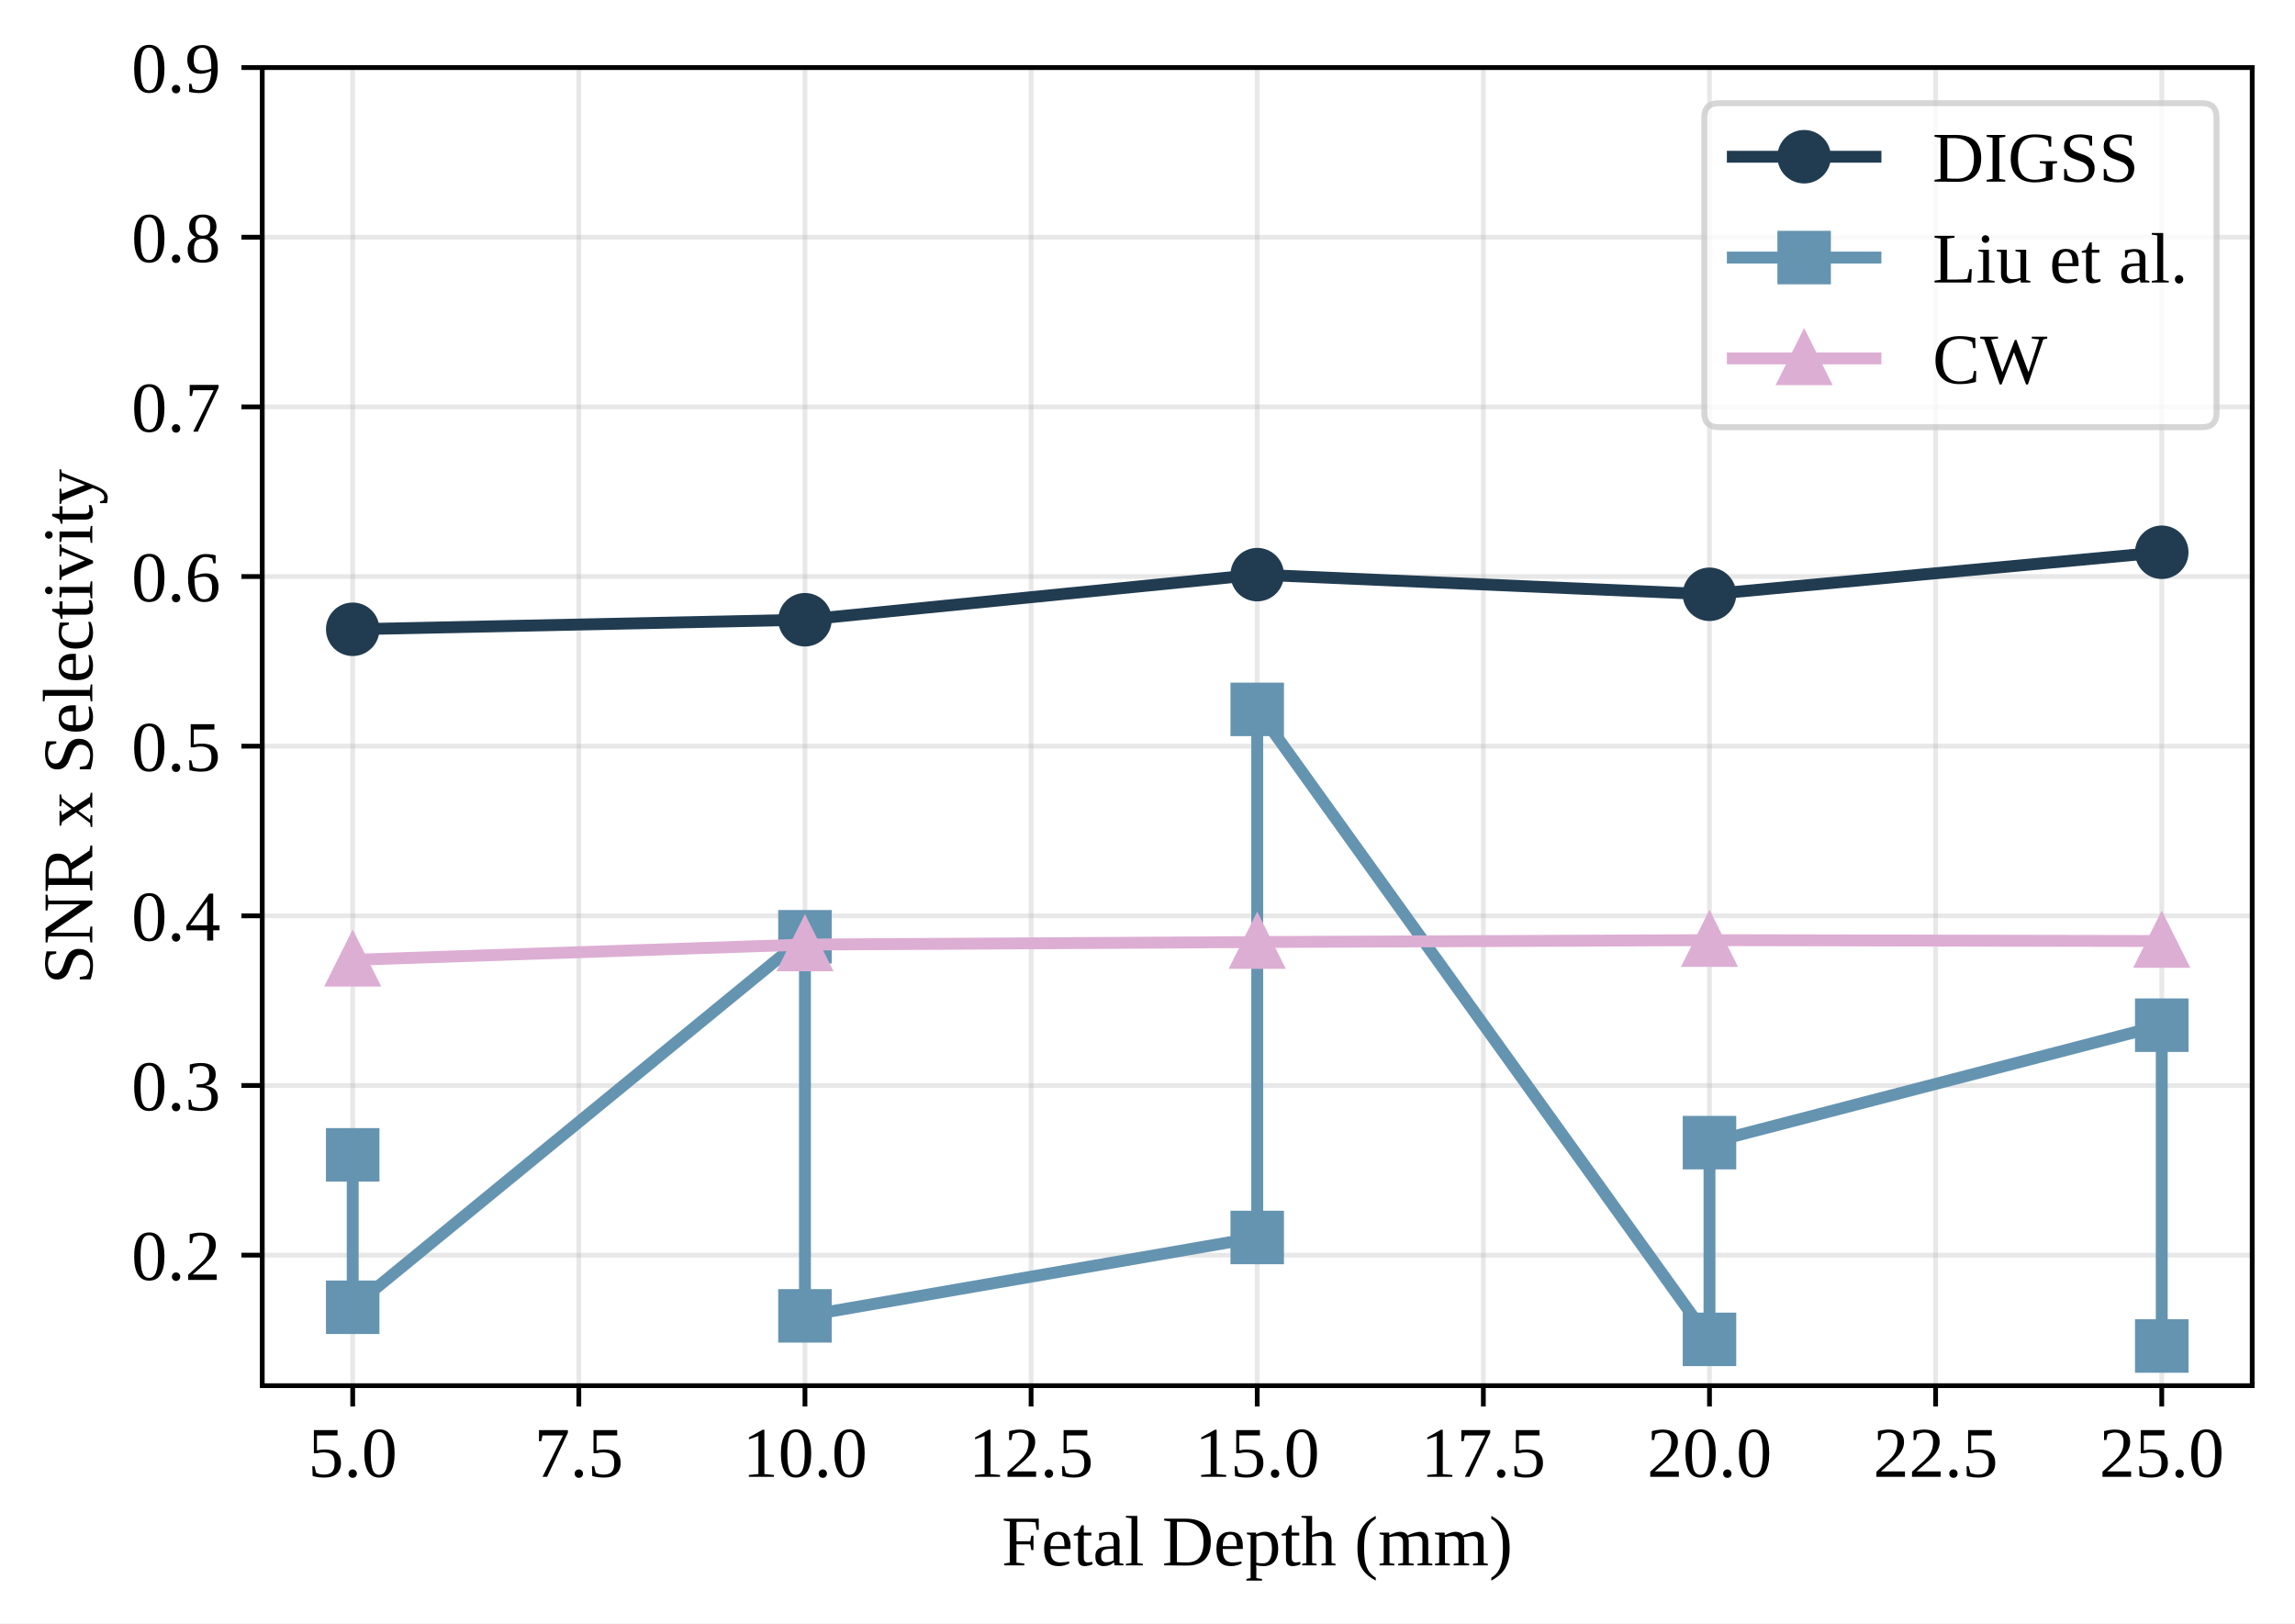
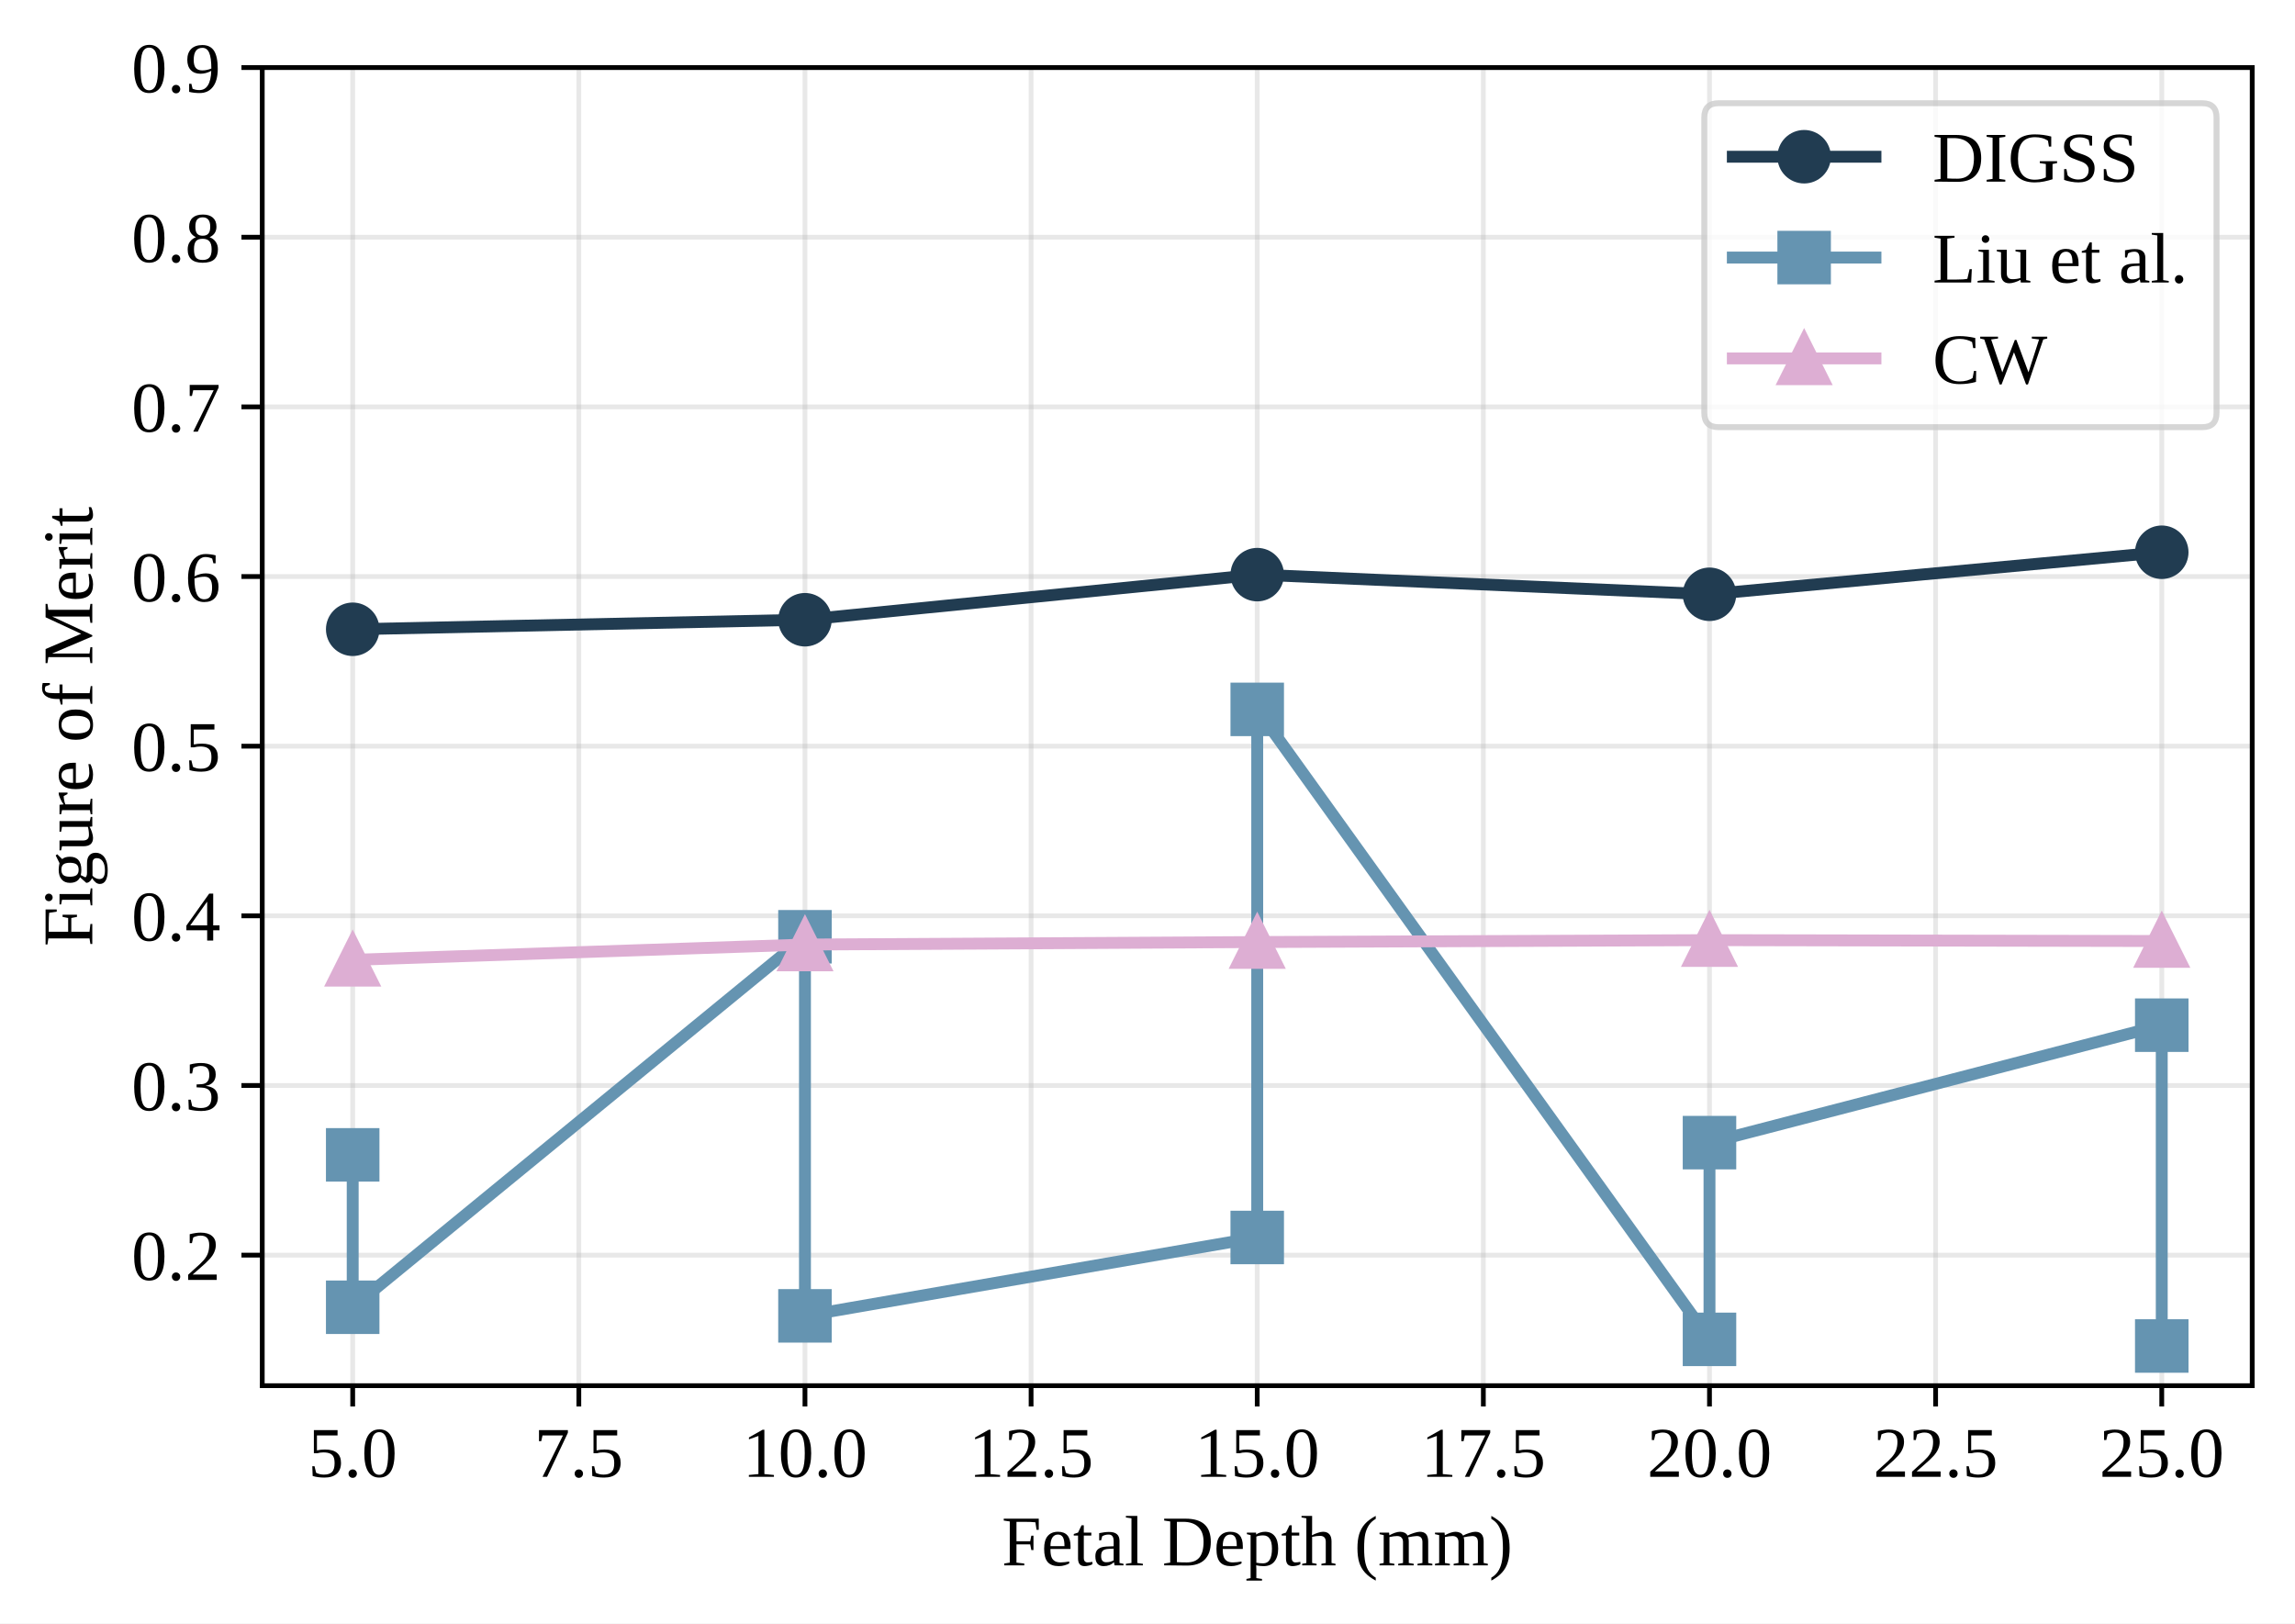
<svg xmlns="http://www.w3.org/2000/svg" xmlns:xlink="http://www.w3.org/1999/xlink" width="386.122pt" height="273.125pt" viewBox="0 0 386.122 273.125" version="1.1">
  <defs>
    <style type="text/css">*{stroke-linejoin: round; stroke-linecap: butt}</style>
  </defs>
  <g id="figure_1">
    <g id="patch_1">
      <path d="M 0 273.125  L 386.122 273.125  L 386.122 0  L 0 0  z " style="fill: #ffffff" />
    </g>
    <g id="axes_1">
      <g id="patch_2">
        <path d="M 44.122 233.126  L 378.922 233.126  L 378.922 11.366  L 44.122 11.366  z " style="fill: #ffffff" />
      </g>
      <g id="matplotlib.axis_1">
        <g id="xtick_1">
          <g id="line2d_1">
-             <path d="M 59.34 233.126  L 59.34 11.366  " clip-path="url(#pb1068aee41)" style="fill: none; stroke: #b0b0b0; stroke-opacity: 0.3; stroke-width: 0.8; stroke-linecap: square" />
+             <path d="M 59.34 233.126  L 59.34 11.366  " clip-path="url(#pde5ec77774)" style="fill: none; stroke: #b0b0b0; stroke-opacity: 0.3; stroke-width: 0.8; stroke-linecap: square" />
          </g>
          <g id="line2d_2">
            <defs>
-               <path id="m5715677995" d="M 0 0  L 0 3.5  " style="stroke: #000000; stroke-width: 0.8" />
+               <path id="mfdb73ccb0c" d="M 0 0  L 0 3.5  " style="stroke: #000000; stroke-width: 0.8" />
            </defs>
            <g>
-               <use xlink:href="#m5715677995" x="59.34" y="233.126" style="stroke: #000000; stroke-width: 0.8" />
+               <use xlink:href="#mfdb73ccb0c" x="59.34" y="233.126" style="stroke: #000000; stroke-width: 0.8" />
            </g>
          </g>
          <g id="text_1">
            <text style="font: 12px 'Times New Roman', 'Times', serif; text-anchor: middle" x="59.34" y="248.459" transform="rotate(-0 59.34006 248.4588)">5.0</text>
          </g>
        </g>
        <g id="xtick_2">
          <g id="line2d_3">
-             <path d="M 97.386 233.126  L 97.386 11.366  " clip-path="url(#pb1068aee41)" style="fill: none; stroke: #b0b0b0; stroke-opacity: 0.3; stroke-width: 0.8; stroke-linecap: square" />
+             <path d="M 97.386 233.126  L 97.386 11.366  " clip-path="url(#pde5ec77774)" style="fill: none; stroke: #b0b0b0; stroke-opacity: 0.3; stroke-width: 0.8; stroke-linecap: square" />
          </g>
          <g id="line2d_4">
            <g>
-               <use xlink:href="#m5715677995" x="97.386" y="233.126" style="stroke: #000000; stroke-width: 0.8" />
+               <use xlink:href="#mfdb73ccb0c" x="97.386" y="233.126" style="stroke: #000000; stroke-width: 0.8" />
            </g>
          </g>
          <g id="text_2">
            <text style="font: 12px 'Times New Roman', 'Times', serif; text-anchor: middle" x="97.386" y="248.459" transform="rotate(-0 97.38551 248.4588)">7.5</text>
          </g>
        </g>
        <g id="xtick_3">
          <g id="line2d_5">
-             <path d="M 135.431 233.126  L 135.431 11.366  " clip-path="url(#pb1068aee41)" style="fill: none; stroke: #b0b0b0; stroke-opacity: 0.3; stroke-width: 0.8; stroke-linecap: square" />
+             <path d="M 135.431 233.126  L 135.431 11.366  " clip-path="url(#pde5ec77774)" style="fill: none; stroke: #b0b0b0; stroke-opacity: 0.3; stroke-width: 0.8; stroke-linecap: square" />
          </g>
          <g id="line2d_6">
            <g>
-               <use xlink:href="#m5715677995" x="135.431" y="233.126" style="stroke: #000000; stroke-width: 0.8" />
+               <use xlink:href="#mfdb73ccb0c" x="135.431" y="233.126" style="stroke: #000000; stroke-width: 0.8" />
            </g>
          </g>
          <g id="text_3">
            <text style="font: 12px 'Times New Roman', 'Times', serif; text-anchor: middle" x="135.431" y="248.459" transform="rotate(-0 135.431 248.4588)">10.0</text>
          </g>
        </g>
        <g id="xtick_4">
          <g id="line2d_7">
-             <path d="M 173.476 233.126  L 173.476 11.366  " clip-path="url(#pb1068aee41)" style="fill: none; stroke: #b0b0b0; stroke-opacity: 0.3; stroke-width: 0.8; stroke-linecap: square" />
+             <path d="M 173.476 233.126  L 173.476 11.366  " clip-path="url(#pde5ec77774)" style="fill: none; stroke: #b0b0b0; stroke-opacity: 0.3; stroke-width: 0.8; stroke-linecap: square" />
          </g>
          <g id="line2d_8">
            <g>
-               <use xlink:href="#m5715677995" x="173.476" y="233.126" style="stroke: #000000; stroke-width: 0.8" />
+               <use xlink:href="#mfdb73ccb0c" x="173.476" y="233.126" style="stroke: #000000; stroke-width: 0.8" />
            </g>
          </g>
          <g id="text_4">
            <text style="font: 12px 'Times New Roman', 'Times', serif; text-anchor: middle" x="173.476" y="248.459" transform="rotate(-0 173.4764 248.4588)">12.5</text>
          </g>
        </g>
        <g id="xtick_5">
          <g id="line2d_9">
-             <path d="M 211.522 233.126  L 211.522 11.366  " clip-path="url(#pb1068aee41)" style="fill: none; stroke: #b0b0b0; stroke-opacity: 0.3; stroke-width: 0.8; stroke-linecap: square" />
+             <path d="M 211.522 233.126  L 211.522 11.366  " clip-path="url(#pde5ec77774)" style="fill: none; stroke: #b0b0b0; stroke-opacity: 0.3; stroke-width: 0.8; stroke-linecap: square" />
          </g>
          <g id="line2d_10">
            <g>
-               <use xlink:href="#m5715677995" x="211.522" y="233.126" style="stroke: #000000; stroke-width: 0.8" />
+               <use xlink:href="#mfdb73ccb0c" x="211.522" y="233.126" style="stroke: #000000; stroke-width: 0.8" />
            </g>
          </g>
          <g id="text_5">
            <text style="font: 12px 'Times New Roman', 'Times', serif; text-anchor: middle" x="211.522" y="248.459" transform="rotate(-0 211.5219 248.4588)">15.0</text>
          </g>
        </g>
        <g id="xtick_6">
          <g id="line2d_11">
-             <path d="M 249.567 233.126  L 249.567 11.366  " clip-path="url(#pb1068aee41)" style="fill: none; stroke: #b0b0b0; stroke-opacity: 0.3; stroke-width: 0.8; stroke-linecap: square" />
+             <path d="M 249.567 233.126  L 249.567 11.366  " clip-path="url(#pde5ec77774)" style="fill: none; stroke: #b0b0b0; stroke-opacity: 0.3; stroke-width: 0.8; stroke-linecap: square" />
          </g>
          <g id="line2d_12">
            <g>
-               <use xlink:href="#m5715677995" x="249.567" y="233.126" style="stroke: #000000; stroke-width: 0.8" />
+               <use xlink:href="#mfdb73ccb0c" x="249.567" y="233.126" style="stroke: #000000; stroke-width: 0.8" />
            </g>
          </g>
          <g id="text_6">
            <text style="font: 12px 'Times New Roman', 'Times', serif; text-anchor: middle" x="249.567" y="248.459" transform="rotate(-0 249.5673 248.4588)">17.5</text>
          </g>
        </g>
        <g id="xtick_7">
          <g id="line2d_13">
-             <path d="M 287.613 233.126  L 287.613 11.366  " clip-path="url(#pb1068aee41)" style="fill: none; stroke: #b0b0b0; stroke-opacity: 0.3; stroke-width: 0.8; stroke-linecap: square" />
+             <path d="M 287.613 233.126  L 287.613 11.366  " clip-path="url(#pde5ec77774)" style="fill: none; stroke: #b0b0b0; stroke-opacity: 0.3; stroke-width: 0.8; stroke-linecap: square" />
          </g>
          <g id="line2d_14">
            <g>
-               <use xlink:href="#m5715677995" x="287.613" y="233.126" style="stroke: #000000; stroke-width: 0.8" />
+               <use xlink:href="#mfdb73ccb0c" x="287.613" y="233.126" style="stroke: #000000; stroke-width: 0.8" />
            </g>
          </g>
          <g id="text_7">
            <text style="font: 12px 'Times New Roman', 'Times', serif; text-anchor: middle" x="287.613" y="248.459" transform="rotate(-0 287.6128 248.4588)">20.0</text>
          </g>
        </g>
        <g id="xtick_8">
          <g id="line2d_15">
-             <path d="M 325.658 233.126  L 325.658 11.366  " clip-path="url(#pb1068aee41)" style="fill: none; stroke: #b0b0b0; stroke-opacity: 0.3; stroke-width: 0.8; stroke-linecap: square" />
+             <path d="M 325.658 233.126  L 325.658 11.366  " clip-path="url(#pde5ec77774)" style="fill: none; stroke: #b0b0b0; stroke-opacity: 0.3; stroke-width: 0.8; stroke-linecap: square" />
          </g>
          <g id="line2d_16">
            <g>
-               <use xlink:href="#m5715677995" x="325.658" y="233.126" style="stroke: #000000; stroke-width: 0.8" />
+               <use xlink:href="#mfdb73ccb0c" x="325.658" y="233.126" style="stroke: #000000; stroke-width: 0.8" />
            </g>
          </g>
          <g id="text_8">
            <text style="font: 12px 'Times New Roman', 'Times', serif; text-anchor: middle" x="325.658" y="248.459" transform="rotate(-0 325.6582 248.4588)">22.5</text>
          </g>
        </g>
        <g id="xtick_9">
          <g id="line2d_17">
-             <path d="M 363.704 233.126  L 363.704 11.366  " clip-path="url(#pb1068aee41)" style="fill: none; stroke: #b0b0b0; stroke-opacity: 0.3; stroke-width: 0.8; stroke-linecap: square" />
+             <path d="M 363.704 233.126  L 363.704 11.366  " clip-path="url(#pde5ec77774)" style="fill: none; stroke: #b0b0b0; stroke-opacity: 0.3; stroke-width: 0.8; stroke-linecap: square" />
          </g>
          <g id="line2d_18">
            <g>
-               <use xlink:href="#m5715677995" x="363.704" y="233.126" style="stroke: #000000; stroke-width: 0.8" />
+               <use xlink:href="#mfdb73ccb0c" x="363.704" y="233.126" style="stroke: #000000; stroke-width: 0.8" />
            </g>
          </g>
          <g id="text_9">
            <text style="font: 12px 'Times New Roman', 'Times', serif; text-anchor: middle" x="363.704" y="248.459" transform="rotate(-0 363.7037 248.4588)">25.0</text>
          </g>
        </g>
        <g id="text_10">
          <text style="font: 12px 'Times New Roman', 'Times', serif; text-anchor: middle" x="211.522" y="263.358" transform="rotate(-0 211.5219 263.3581)">Fetal Depth (mm)</text>
        </g>
      </g>
      <g id="matplotlib.axis_2">
        <g id="ytick_1">
          <g id="line2d_19">
-             <path d="M 44.122 211.165  L 378.922 211.165  " clip-path="url(#pb1068aee41)" style="fill: none; stroke: #b0b0b0; stroke-opacity: 0.3; stroke-width: 0.8; stroke-linecap: square" />
+             <path d="M 44.122 211.165  L 378.922 211.165  " clip-path="url(#pde5ec77774)" style="fill: none; stroke: #b0b0b0; stroke-opacity: 0.3; stroke-width: 0.8; stroke-linecap: square" />
          </g>
          <g id="line2d_20">
            <defs>
-               <path id="m54c6a29bc1" d="M 0 0  L -3.5 0  " style="stroke: #000000; stroke-width: 0.8" />
+               <path id="m266ffdb6f4" d="M 0 0  L -3.5 0  " style="stroke: #000000; stroke-width: 0.8" />
            </defs>
            <g>
-               <use xlink:href="#m54c6a29bc1" x="44.122" y="211.165" style="stroke: #000000; stroke-width: 0.8" />
+               <use xlink:href="#m266ffdb6f4" x="44.122" y="211.165" style="stroke: #000000; stroke-width: 0.8" />
            </g>
          </g>
          <g id="text_11">
            <text style="font: 12px 'Times New Roman', 'Times', serif; text-anchor: end" x="37.122" y="215.331" transform="rotate(-0 37.12188 215.3314)">0.2</text>
          </g>
        </g>
        <g id="ytick_2">
          <g id="line2d_21">
-             <path d="M 44.122 182.622  L 378.922 182.622  " clip-path="url(#pb1068aee41)" style="fill: none; stroke: #b0b0b0; stroke-opacity: 0.3; stroke-width: 0.8; stroke-linecap: square" />
+             <path d="M 44.122 182.622  L 378.922 182.622  " clip-path="url(#pde5ec77774)" style="fill: none; stroke: #b0b0b0; stroke-opacity: 0.3; stroke-width: 0.8; stroke-linecap: square" />
          </g>
          <g id="line2d_22">
            <g>
-               <use xlink:href="#m54c6a29bc1" x="44.122" y="182.622" style="stroke: #000000; stroke-width: 0.8" />
+               <use xlink:href="#m266ffdb6f4" x="44.122" y="182.622" style="stroke: #000000; stroke-width: 0.8" />
            </g>
          </g>
          <g id="text_12">
            <text style="font: 12px 'Times New Roman', 'Times', serif; text-anchor: end" x="37.122" y="186.789" transform="rotate(-0 37.12188 186.7887)">0.3</text>
          </g>
        </g>
        <g id="ytick_3">
          <g id="line2d_23">
-             <path d="M 44.122 154.08  L 378.922 154.08  " clip-path="url(#pb1068aee41)" style="fill: none; stroke: #b0b0b0; stroke-opacity: 0.3; stroke-width: 0.8; stroke-linecap: square" />
+             <path d="M 44.122 154.08  L 378.922 154.08  " clip-path="url(#pde5ec77774)" style="fill: none; stroke: #b0b0b0; stroke-opacity: 0.3; stroke-width: 0.8; stroke-linecap: square" />
          </g>
          <g id="line2d_24">
            <g>
-               <use xlink:href="#m54c6a29bc1" x="44.122" y="154.08" style="stroke: #000000; stroke-width: 0.8" />
+               <use xlink:href="#m266ffdb6f4" x="44.122" y="154.08" style="stroke: #000000; stroke-width: 0.8" />
            </g>
          </g>
          <g id="text_13">
            <text style="font: 12px 'Times New Roman', 'Times', serif; text-anchor: end" x="37.122" y="158.246" transform="rotate(-0 37.12188 158.246)">0.4</text>
          </g>
        </g>
        <g id="ytick_4">
          <g id="line2d_25">
-             <path d="M 44.122 125.537  L 378.922 125.537  " clip-path="url(#pb1068aee41)" style="fill: none; stroke: #b0b0b0; stroke-opacity: 0.3; stroke-width: 0.8; stroke-linecap: square" />
+             <path d="M 44.122 125.537  L 378.922 125.537  " clip-path="url(#pde5ec77774)" style="fill: none; stroke: #b0b0b0; stroke-opacity: 0.3; stroke-width: 0.8; stroke-linecap: square" />
          </g>
          <g id="line2d_26">
            <g>
-               <use xlink:href="#m54c6a29bc1" x="44.122" y="125.537" style="stroke: #000000; stroke-width: 0.8" />
+               <use xlink:href="#m266ffdb6f4" x="44.122" y="125.537" style="stroke: #000000; stroke-width: 0.8" />
            </g>
          </g>
          <g id="text_14">
            <text style="font: 12px 'Times New Roman', 'Times', serif; text-anchor: end" x="37.122" y="129.703" transform="rotate(-0 37.12188 129.7033)">0.5</text>
          </g>
        </g>
        <g id="ytick_5">
          <g id="line2d_27">
-             <path d="M 44.122 96.994  L 378.922 96.994  " clip-path="url(#pb1068aee41)" style="fill: none; stroke: #b0b0b0; stroke-opacity: 0.3; stroke-width: 0.8; stroke-linecap: square" />
+             <path d="M 44.122 96.994  L 378.922 96.994  " clip-path="url(#pde5ec77774)" style="fill: none; stroke: #b0b0b0; stroke-opacity: 0.3; stroke-width: 0.8; stroke-linecap: square" />
          </g>
          <g id="line2d_28">
            <g>
-               <use xlink:href="#m54c6a29bc1" x="44.122" y="96.994" style="stroke: #000000; stroke-width: 0.8" />
+               <use xlink:href="#m266ffdb6f4" x="44.122" y="96.994" style="stroke: #000000; stroke-width: 0.8" />
            </g>
          </g>
          <g id="text_15">
            <text style="font: 12px 'Times New Roman', 'Times', serif; text-anchor: end" x="37.122" y="101.161" transform="rotate(-0 37.12188 101.1606)">0.6</text>
          </g>
        </g>
        <g id="ytick_6">
          <g id="line2d_29">
-             <path d="M 44.122 68.452  L 378.922 68.452  " clip-path="url(#pb1068aee41)" style="fill: none; stroke: #b0b0b0; stroke-opacity: 0.3; stroke-width: 0.8; stroke-linecap: square" />
+             <path d="M 44.122 68.452  L 378.922 68.452  " clip-path="url(#pde5ec77774)" style="fill: none; stroke: #b0b0b0; stroke-opacity: 0.3; stroke-width: 0.8; stroke-linecap: square" />
          </g>
          <g id="line2d_30">
            <g>
-               <use xlink:href="#m54c6a29bc1" x="44.122" y="68.452" style="stroke: #000000; stroke-width: 0.8" />
+               <use xlink:href="#m266ffdb6f4" x="44.122" y="68.452" style="stroke: #000000; stroke-width: 0.8" />
            </g>
          </g>
          <g id="text_16">
            <text style="font: 12px 'Times New Roman', 'Times', serif; text-anchor: end" x="37.122" y="72.618" transform="rotate(-0 37.12188 72.61791)">0.7</text>
          </g>
        </g>
        <g id="ytick_7">
          <g id="line2d_31">
-             <path d="M 44.122 39.909  L 378.922 39.909  " clip-path="url(#pb1068aee41)" style="fill: none; stroke: #b0b0b0; stroke-opacity: 0.3; stroke-width: 0.8; stroke-linecap: square" />
+             <path d="M 44.122 39.909  L 378.922 39.909  " clip-path="url(#pde5ec77774)" style="fill: none; stroke: #b0b0b0; stroke-opacity: 0.3; stroke-width: 0.8; stroke-linecap: square" />
          </g>
          <g id="line2d_32">
            <g>
-               <use xlink:href="#m54c6a29bc1" x="44.122" y="39.909" style="stroke: #000000; stroke-width: 0.8" />
+               <use xlink:href="#m266ffdb6f4" x="44.122" y="39.909" style="stroke: #000000; stroke-width: 0.8" />
            </g>
          </g>
          <g id="text_17">
            <text style="font: 12px 'Times New Roman', 'Times', serif; text-anchor: end" x="37.122" y="44.075" transform="rotate(-0 37.12188 44.07521)">0.8</text>
          </g>
        </g>
        <g id="ytick_8">
          <g id="line2d_33">
-             <path d="M 44.122 11.366  L 378.922 11.366  " clip-path="url(#pb1068aee41)" style="fill: none; stroke: #b0b0b0; stroke-opacity: 0.3; stroke-width: 0.8; stroke-linecap: square" />
+             <path d="M 44.122 11.366  L 378.922 11.366  " clip-path="url(#pde5ec77774)" style="fill: none; stroke: #b0b0b0; stroke-opacity: 0.3; stroke-width: 0.8; stroke-linecap: square" />
          </g>
          <g id="line2d_34">
            <g>
-               <use xlink:href="#m54c6a29bc1" x="44.122" y="11.366" style="stroke: #000000; stroke-width: 0.8" />
+               <use xlink:href="#m266ffdb6f4" x="44.122" y="11.366" style="stroke: #000000; stroke-width: 0.8" />
            </g>
          </g>
          <g id="text_18">
            <text style="font: 12px 'Times New Roman', 'Times', serif; text-anchor: end" x="37.122" y="15.533" transform="rotate(-0 37.12188 15.5325)">0.9</text>
          </g>
        </g>
        <g id="text_19">
-           <text style="font: 12px 'Times New Roman', 'Times', serif; text-anchor: middle" x="15.533" y="122.246" transform="rotate(-90 15.5325 122.2463)">SNR x Selectivity</text>
+           <text style="font: 12px 'Times New Roman', 'Times', serif; text-anchor: middle" x="15.533" y="122.246" transform="rotate(-90 15.5325 122.2463)">Figure of Merit</text>
        </g>
      </g>
      <g id="line2d_35">
-         <path d="M 59.34 105.87  L 135.431 104.264  L 211.522 96.676  L 287.613 99.982  L 363.704 92.909  " clip-path="url(#pb1068aee41)" style="fill: none; stroke: #213c51; stroke-width: 2; stroke-linecap: square" />
+         <path d="M 59.34 105.87  L 135.431 104.264  L 211.522 96.676  L 287.613 99.982  L 363.704 92.909  " clip-path="url(#pde5ec77774)" style="fill: none; stroke: #213c51; stroke-width: 2; stroke-linecap: square" />
        <defs>
-           <path id="m5d415acdfe" d="M 0 4  C 1.061 4 2.078 3.579 2.828 2.828  C 3.579 2.078 4 1.061 4 0  C 4 -1.061 3.579 -2.078 2.828 -2.828  C 2.078 -3.579 1.061 -4 0 -4  C -1.061 -4 -2.078 -3.579 -2.828 -2.828  C -3.579 -2.078 -4 -1.061 -4 0  C -4 1.061 -3.579 2.078 -2.828 2.828  C -2.078 3.579 -1.061 4 0 4  z " style="stroke: #213c51" />
+           <path id="mf6396aa6d9" d="M 0 4  C 1.061 4 2.078 3.579 2.828 2.828  C 3.579 2.078 4 1.061 4 0  C 4 -1.061 3.579 -2.078 2.828 -2.828  C 2.078 -3.579 1.061 -4 0 -4  C -1.061 -4 -2.078 -3.579 -2.828 -2.828  C -3.579 -2.078 -4 -1.061 -4 0  C -4 1.061 -3.579 2.078 -2.828 2.828  C -2.078 3.579 -1.061 4 0 4  z " style="stroke: #213c51" />
        </defs>
-         <g clip-path="url(#pb1068aee41)">
-           <use xlink:href="#m5d415acdfe" x="59.34" y="105.87" style="fill: #213c51; stroke: #213c51" />
-           <use xlink:href="#m5d415acdfe" x="135.431" y="104.264" style="fill: #213c51; stroke: #213c51" />
-           <use xlink:href="#m5d415acdfe" x="211.522" y="96.676" style="fill: #213c51; stroke: #213c51" />
-           <use xlink:href="#m5d415acdfe" x="287.613" y="99.982" style="fill: #213c51; stroke: #213c51" />
-           <use xlink:href="#m5d415acdfe" x="363.704" y="92.909" style="fill: #213c51; stroke: #213c51" />
+         <g clip-path="url(#pde5ec77774)">
+           <use xlink:href="#mf6396aa6d9" x="59.34" y="105.87" style="fill: #213c51; stroke: #213c51" />
+           <use xlink:href="#mf6396aa6d9" x="135.431" y="104.264" style="fill: #213c51; stroke: #213c51" />
+           <use xlink:href="#mf6396aa6d9" x="211.522" y="96.676" style="fill: #213c51; stroke: #213c51" />
+           <use xlink:href="#mf6396aa6d9" x="287.613" y="99.982" style="fill: #213c51; stroke: #213c51" />
+           <use xlink:href="#mf6396aa6d9" x="363.704" y="92.909" style="fill: #213c51; stroke: #213c51" />
        </g>
      </g>
      <g id="line2d_36">
-         <path d="M 59.34 194.292  L 59.34 219.93  L 135.431 157.601  L 135.431 221.378  L 211.522 208.192  L 211.522 119.346  L 287.613 225.333  L 287.613 192.236  L 363.704 172.475  L 363.704 226.449  " clip-path="url(#pb1068aee41)" style="fill: none; stroke: #6594b1; stroke-width: 2; stroke-linecap: square" />
+         <path d="M 59.34 194.292  L 59.34 219.93  L 135.431 157.601  L 135.431 221.378  L 211.522 208.192  L 211.522 119.346  L 287.613 225.333  L 287.613 192.236  L 363.704 172.475  L 363.704 226.449  " clip-path="url(#pde5ec77774)" style="fill: none; stroke: #6594b1; stroke-width: 2; stroke-linecap: square" />
        <defs>
-           <path id="m81524c1b40" d="M -4 4  L 4 4  L 4 -4  L -4 -4  z " style="stroke: #6594b1; stroke-linejoin: miter" />
+           <path id="ma4a8af7bca" d="M -4 4  L 4 4  L 4 -4  L -4 -4  z " style="stroke: #6594b1; stroke-linejoin: miter" />
        </defs>
-         <g clip-path="url(#pb1068aee41)">
-           <use xlink:href="#m81524c1b40" x="59.34" y="194.292" style="fill: #6594b1; stroke: #6594b1; stroke-linejoin: miter" />
-           <use xlink:href="#m81524c1b40" x="59.34" y="219.93" style="fill: #6594b1; stroke: #6594b1; stroke-linejoin: miter" />
-           <use xlink:href="#m81524c1b40" x="135.431" y="157.601" style="fill: #6594b1; stroke: #6594b1; stroke-linejoin: miter" />
-           <use xlink:href="#m81524c1b40" x="135.431" y="221.378" style="fill: #6594b1; stroke: #6594b1; stroke-linejoin: miter" />
-           <use xlink:href="#m81524c1b40" x="211.522" y="208.192" style="fill: #6594b1; stroke: #6594b1; stroke-linejoin: miter" />
-           <use xlink:href="#m81524c1b40" x="211.522" y="119.346" style="fill: #6594b1; stroke: #6594b1; stroke-linejoin: miter" />
-           <use xlink:href="#m81524c1b40" x="287.613" y="225.333" style="fill: #6594b1; stroke: #6594b1; stroke-linejoin: miter" />
-           <use xlink:href="#m81524c1b40" x="287.613" y="192.236" style="fill: #6594b1; stroke: #6594b1; stroke-linejoin: miter" />
-           <use xlink:href="#m81524c1b40" x="363.704" y="172.475" style="fill: #6594b1; stroke: #6594b1; stroke-linejoin: miter" />
-           <use xlink:href="#m81524c1b40" x="363.704" y="226.449" style="fill: #6594b1; stroke: #6594b1; stroke-linejoin: miter" />
+         <g clip-path="url(#pde5ec77774)">
+           <use xlink:href="#ma4a8af7bca" x="59.34" y="194.292" style="fill: #6594b1; stroke: #6594b1; stroke-linejoin: miter" />
+           <use xlink:href="#ma4a8af7bca" x="59.34" y="219.93" style="fill: #6594b1; stroke: #6594b1; stroke-linejoin: miter" />
+           <use xlink:href="#ma4a8af7bca" x="135.431" y="157.601" style="fill: #6594b1; stroke: #6594b1; stroke-linejoin: miter" />
+           <use xlink:href="#ma4a8af7bca" x="135.431" y="221.378" style="fill: #6594b1; stroke: #6594b1; stroke-linejoin: miter" />
+           <use xlink:href="#ma4a8af7bca" x="211.522" y="208.192" style="fill: #6594b1; stroke: #6594b1; stroke-linejoin: miter" />
+           <use xlink:href="#ma4a8af7bca" x="211.522" y="119.346" style="fill: #6594b1; stroke: #6594b1; stroke-linejoin: miter" />
+           <use xlink:href="#ma4a8af7bca" x="287.613" y="225.333" style="fill: #6594b1; stroke: #6594b1; stroke-linejoin: miter" />
+           <use xlink:href="#ma4a8af7bca" x="287.613" y="192.236" style="fill: #6594b1; stroke: #6594b1; stroke-linejoin: miter" />
+           <use xlink:href="#ma4a8af7bca" x="363.704" y="172.475" style="fill: #6594b1; stroke: #6594b1; stroke-linejoin: miter" />
+           <use xlink:href="#ma4a8af7bca" x="363.704" y="226.449" style="fill: #6594b1; stroke: #6594b1; stroke-linejoin: miter" />
        </g>
      </g>
      <g id="line2d_37">
-         <path d="M 59.34 161.481  L 135.431 158.911  L 211.522 158.49  L 287.613 158.169  L 363.704 158.316  " clip-path="url(#pb1068aee41)" style="fill: none; stroke: #ddaed3; stroke-width: 2; stroke-linecap: square" />
+         <path d="M 59.34 161.481  L 135.431 158.911  L 211.522 158.49  L 287.613 158.169  L 363.704 158.316  " clip-path="url(#pde5ec77774)" style="fill: none; stroke: #ddaed3; stroke-width: 2; stroke-linecap: square" />
        <defs>
-           <path id="m9351bd5857" d="M 0 -4  L -4 4  L 4 4  z " style="stroke: #ddaed3; stroke-linejoin: miter" />
+           <path id="mfe663d07f4" d="M 0 -4  L -4 4  L 4 4  z " style="stroke: #ddaed3; stroke-linejoin: miter" />
        </defs>
-         <g clip-path="url(#pb1068aee41)">
-           <use xlink:href="#m9351bd5857" x="59.34" y="161.481" style="fill: #ddaed3; stroke: #ddaed3; stroke-linejoin: miter" />
-           <use xlink:href="#m9351bd5857" x="135.431" y="158.911" style="fill: #ddaed3; stroke: #ddaed3; stroke-linejoin: miter" />
-           <use xlink:href="#m9351bd5857" x="211.522" y="158.49" style="fill: #ddaed3; stroke: #ddaed3; stroke-linejoin: miter" />
-           <use xlink:href="#m9351bd5857" x="287.613" y="158.169" style="fill: #ddaed3; stroke: #ddaed3; stroke-linejoin: miter" />
-           <use xlink:href="#m9351bd5857" x="363.704" y="158.316" style="fill: #ddaed3; stroke: #ddaed3; stroke-linejoin: miter" />
+         <g clip-path="url(#pde5ec77774)">
+           <use xlink:href="#mfe663d07f4" x="59.34" y="161.481" style="fill: #ddaed3; stroke: #ddaed3; stroke-linejoin: miter" />
+           <use xlink:href="#mfe663d07f4" x="135.431" y="158.911" style="fill: #ddaed3; stroke: #ddaed3; stroke-linejoin: miter" />
+           <use xlink:href="#mfe663d07f4" x="211.522" y="158.49" style="fill: #ddaed3; stroke: #ddaed3; stroke-linejoin: miter" />
+           <use xlink:href="#mfe663d07f4" x="287.613" y="158.169" style="fill: #ddaed3; stroke: #ddaed3; stroke-linejoin: miter" />
+           <use xlink:href="#mfe663d07f4" x="363.704" y="158.316" style="fill: #ddaed3; stroke: #ddaed3; stroke-linejoin: miter" />
        </g>
      </g>
      <g id="patch_3">
        <path d="M 44.122 233.126  L 44.122 11.366  " style="fill: none; stroke: #000000; stroke-width: 0.8; stroke-linejoin: miter; stroke-linecap: square" />
      </g>
      <g id="patch_4">
        <path d="M 378.922 233.126  L 378.922 11.366  " style="fill: none; stroke: #000000; stroke-width: 0.8; stroke-linejoin: miter; stroke-linecap: square" />
      </g>
      <g id="patch_5">
        <path d="M 44.122 233.126  L 378.922 233.126  " style="fill: none; stroke: #000000; stroke-width: 0.8; stroke-linejoin: miter; stroke-linecap: square" />
      </g>
      <g id="patch_6">
        <path d="M 44.122 11.366  L 378.922 11.366  " style="fill: none; stroke: #000000; stroke-width: 0.8; stroke-linejoin: miter; stroke-linecap: square" />
      </g>
      <g id="legend_1">
        <g id="patch_7">
          <path d="M 289.137 71.867  L 370.522 71.867  Q 372.922 71.867 372.922 69.467  L 372.922 19.766  Q 372.922 17.366 370.522 17.366  L 289.137 17.366  Q 286.738 17.366 286.738 19.766  L 286.738 69.467  Q 286.738 71.867 289.137 71.867  z " style="fill: #ffffff; opacity: 0.8; stroke: #cccccc; stroke-linejoin: miter" />
        </g>
        <g id="line2d_38">
          <path d="M 291.538 26.366  L 303.538 26.366  L 315.538 26.366  " style="fill: none; stroke: #213c51; stroke-width: 2; stroke-linecap: square" />
          <g>
-             <use xlink:href="#m5d415acdfe" x="303.538" y="26.366" style="fill: #213c51; stroke: #213c51" />
+             <use xlink:href="#mf6396aa6d9" x="303.538" y="26.366" style="fill: #213c51; stroke: #213c51" />
          </g>
        </g>
        <g id="text_20">
          <text style="font: 12px 'Times New Roman', 'Times', serif; text-anchor: start" x="325.137" y="30.566" transform="rotate(-0 325.1375 30.56625)">DIGSS</text>
        </g>
        <g id="line2d_39">
          <path d="M 291.538 43.333  L 303.538 43.333  L 315.538 43.333  " style="fill: none; stroke: #6594b1; stroke-width: 2; stroke-linecap: square" />
          <g>
-             <use xlink:href="#m81524c1b40" x="303.538" y="43.333" style="fill: #6594b1; stroke: #6594b1; stroke-linejoin: miter" />
+             <use xlink:href="#ma4a8af7bca" x="303.538" y="43.333" style="fill: #6594b1; stroke: #6594b1; stroke-linejoin: miter" />
          </g>
        </g>
        <g id="text_21">
          <text style="font: 12px 'Times New Roman', 'Times', serif; text-anchor: start" x="325.137" y="47.533" transform="rotate(-0 325.1375 47.53312)">Liu et al.</text>
        </g>
        <g id="line2d_40">
          <path d="M 291.538 60.3  L 303.538 60.3  L 315.538 60.3  " style="fill: none; stroke: #ddaed3; stroke-width: 2; stroke-linecap: square" />
          <g>
-             <use xlink:href="#m9351bd5857" x="303.538" y="60.3" style="fill: #ddaed3; stroke: #ddaed3; stroke-linejoin: miter" />
+             <use xlink:href="#mfe663d07f4" x="303.538" y="60.3" style="fill: #ddaed3; stroke: #ddaed3; stroke-linejoin: miter" />
          </g>
        </g>
        <g id="text_22">
          <text style="font: 12px 'Times New Roman', 'Times', serif; text-anchor: start" x="325.137" y="64.5" transform="rotate(-0 325.1375 64.5)">CW</text>
        </g>
      </g>
    </g>
  </g>
  <defs>
-     <clipPath id="pb1068aee41">
+     <clipPath id="pde5ec77774">
      <rect x="44.122" y="11.366" width="334.8" height="221.76" />
    </clipPath>
  </defs>
</svg>
